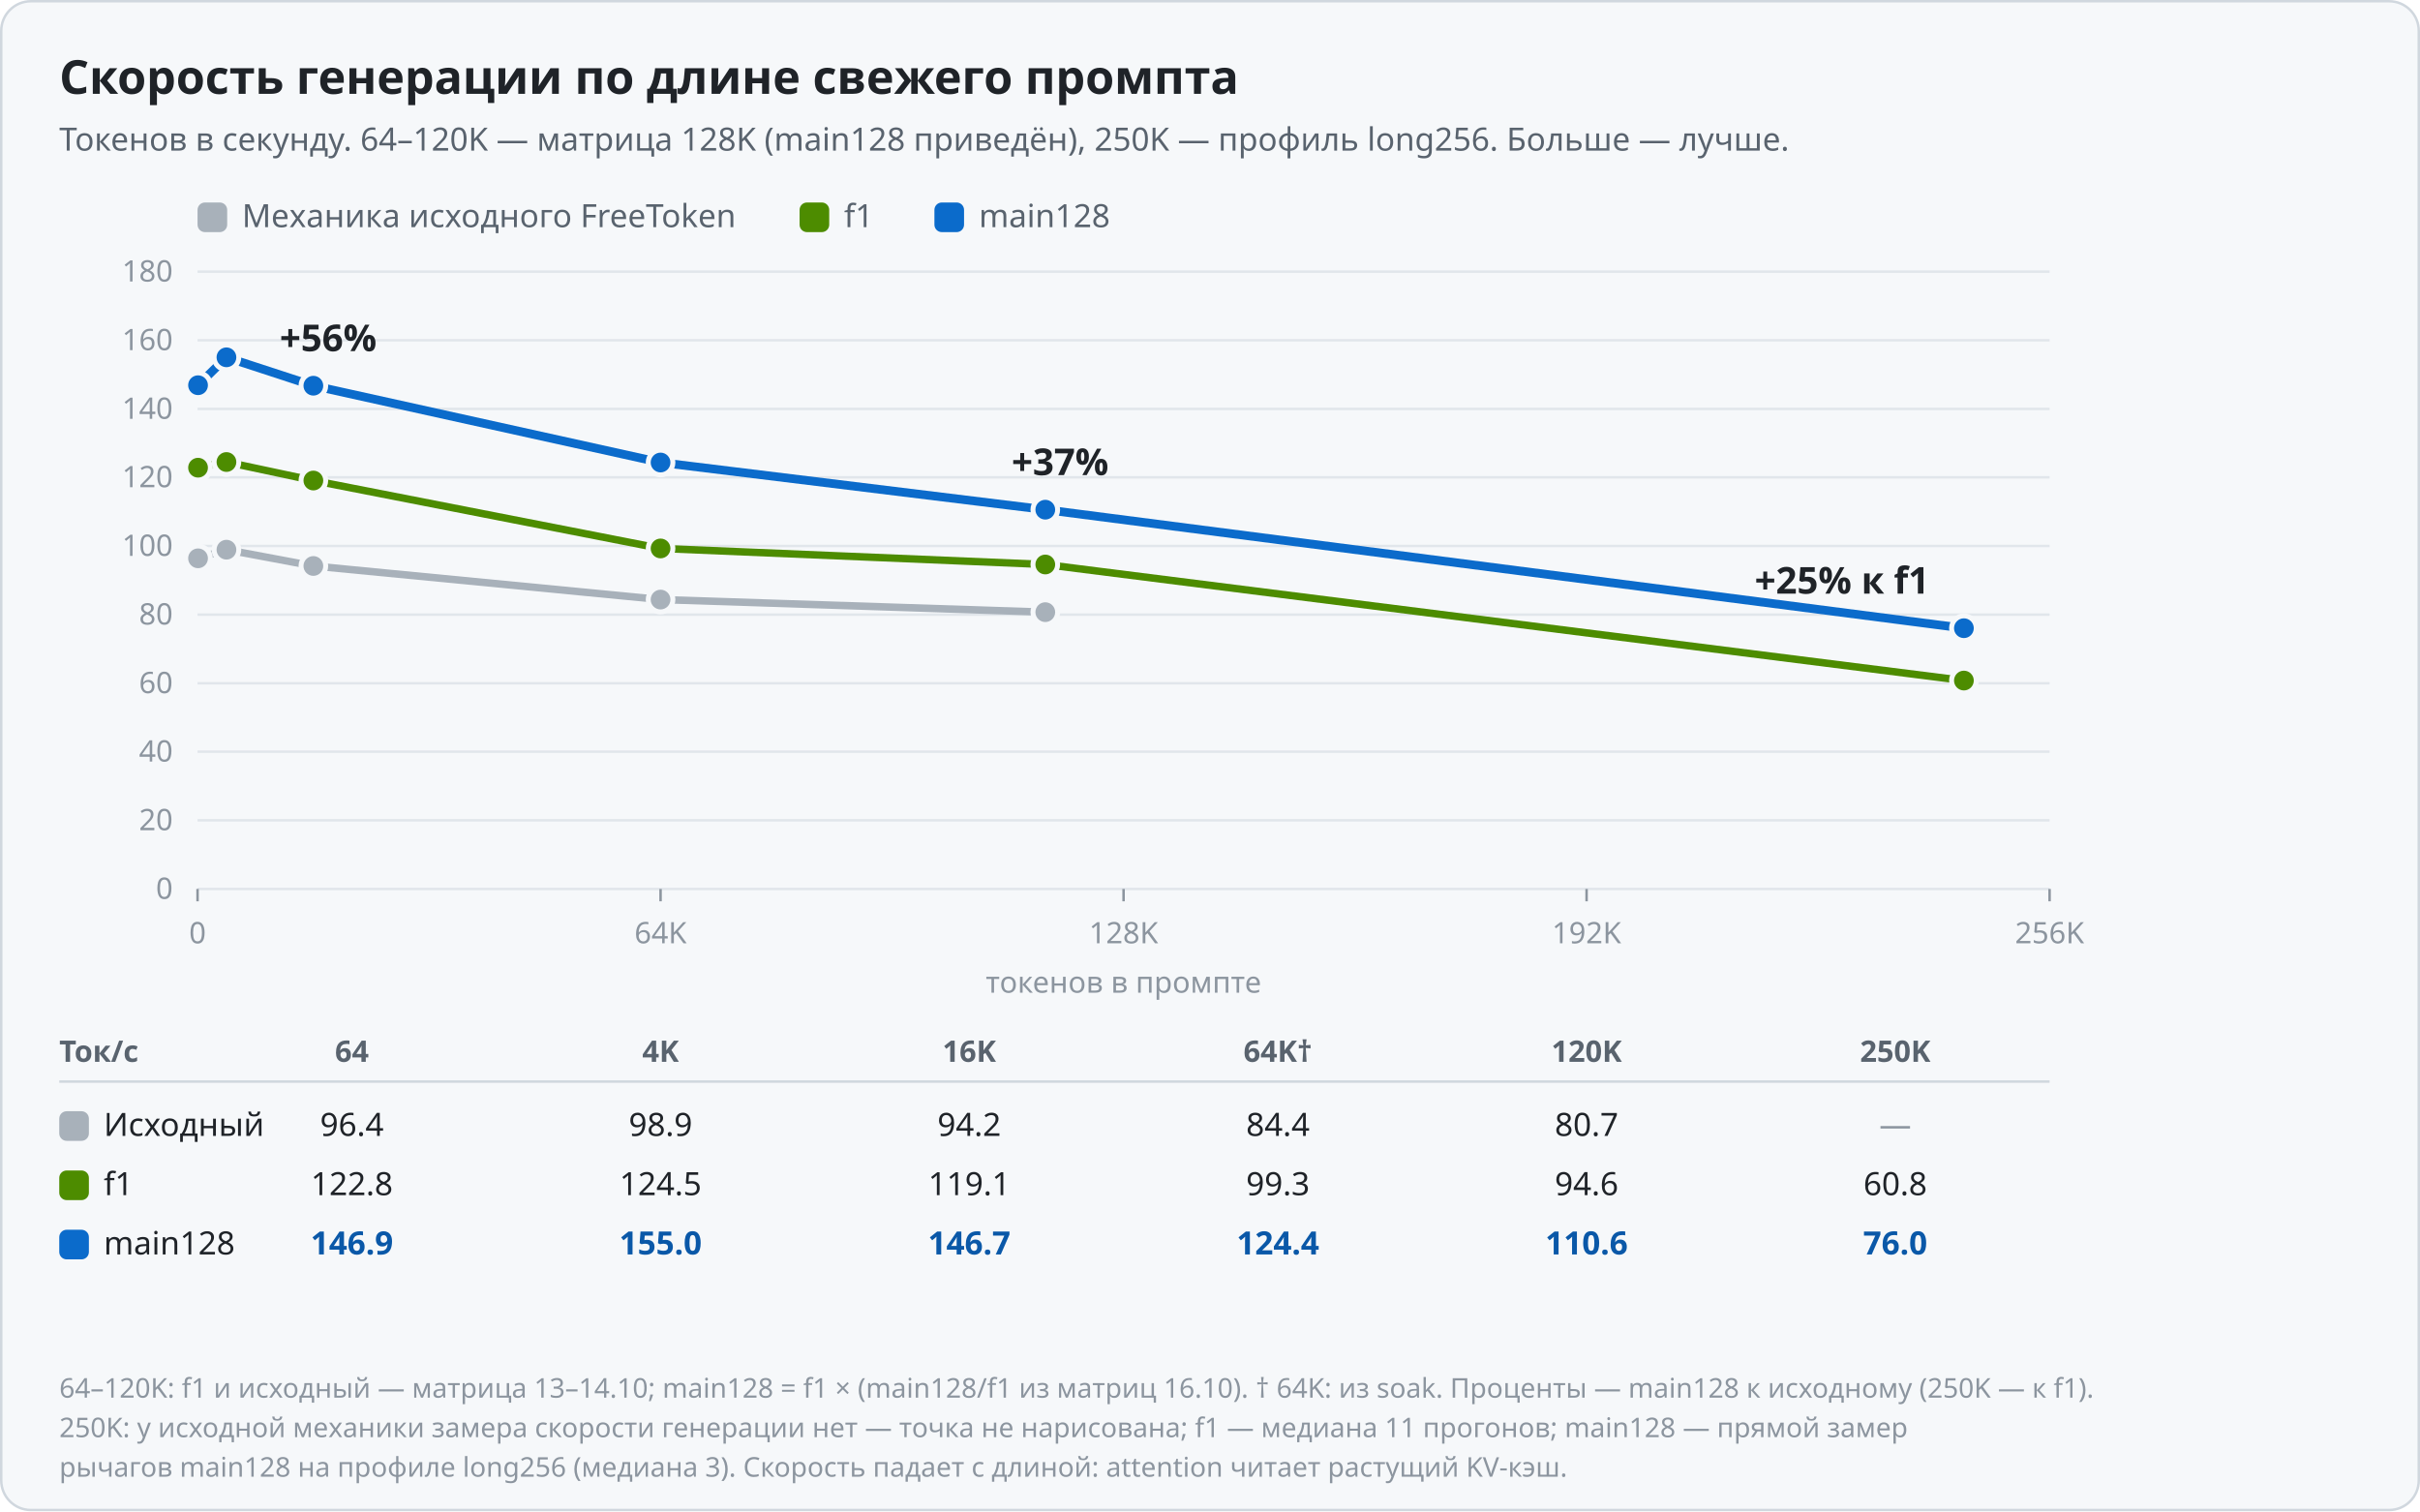
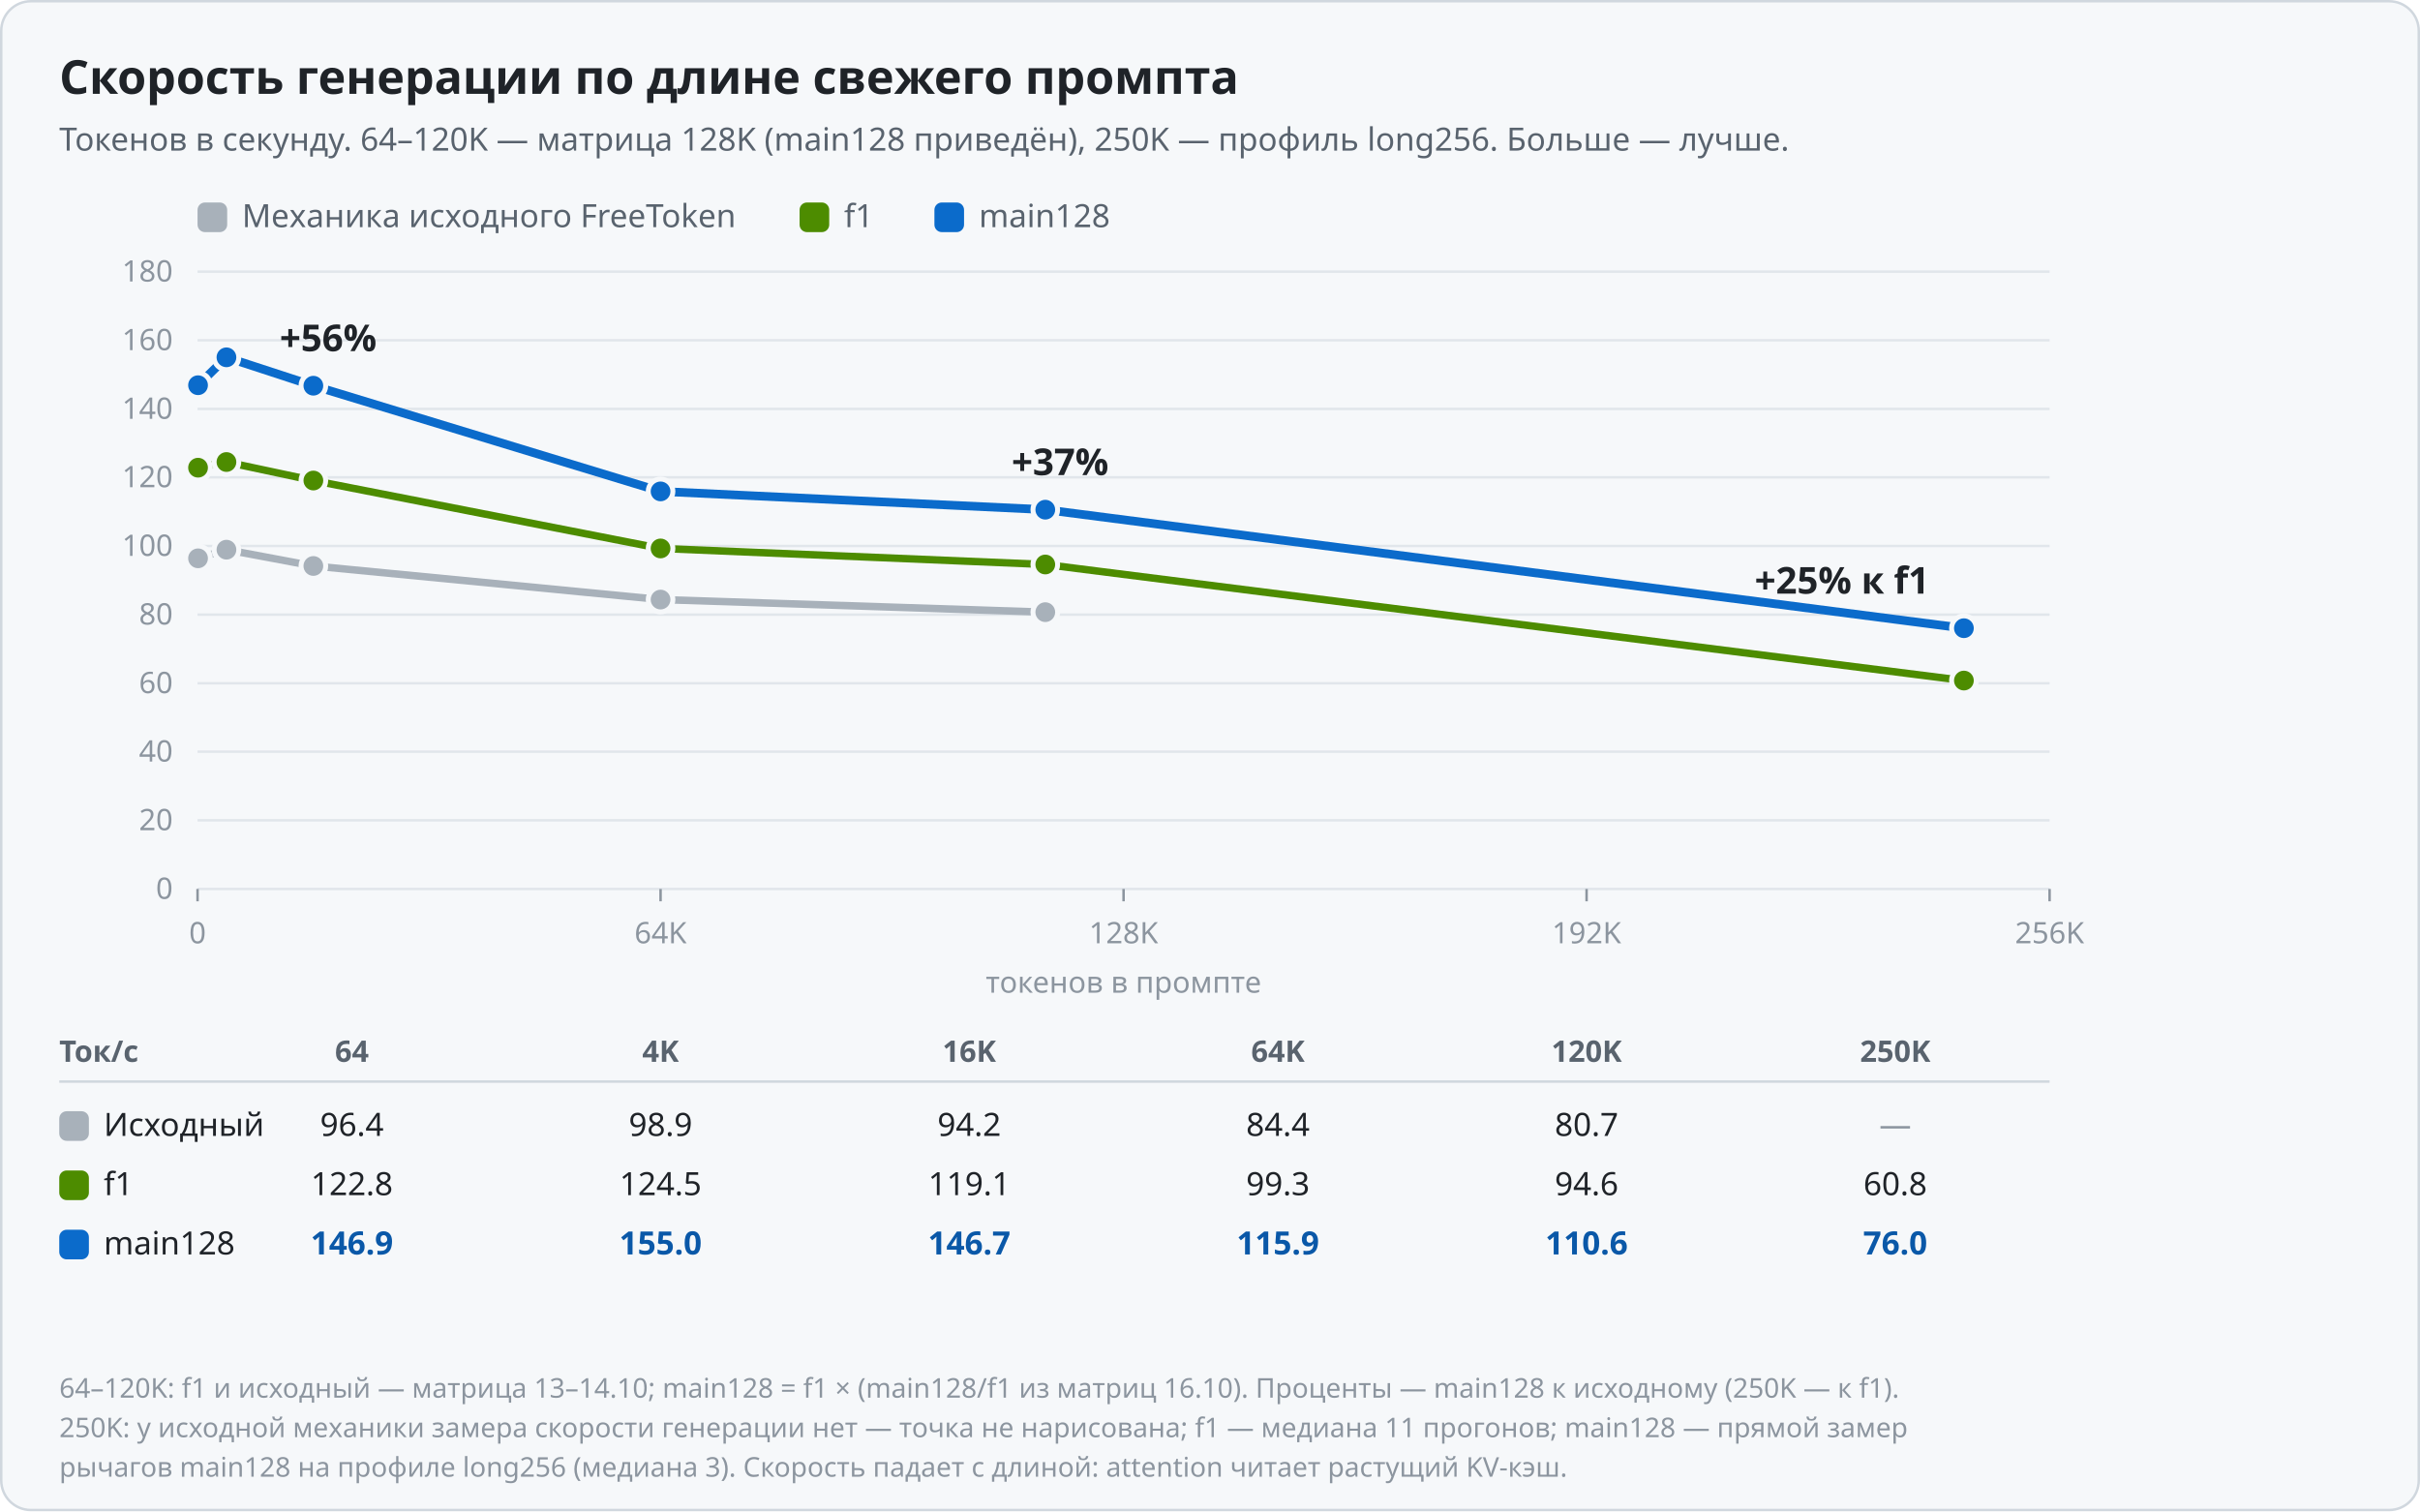
<svg xmlns="http://www.w3.org/2000/svg" width="980" height="612" viewBox="0 0 980 612" font-family="-apple-system,BlinkMacSystemFont,'Segoe UI','Noto Sans',Helvetica,Arial,sans-serif" role="img" aria-label="Скорость генерации по длине свежего промпта">
  <rect x="0.5" y="0.5" width="979" height="611" rx="12" fill="#f6f8fa" stroke="#d0d7de" />
  <text x="24.0" y="38.0" font-size="19" fill="#1f2328" text-anchor="start" font-weight="600">Скорость генерации по длине свежего промпта</text>
  <text x="24.0" y="61.0" font-size="13" fill="#59636e" text-anchor="start">Токенов в секунду. 64–120K — матрица 128K (main128 приведён), 250K — профиль long256. Больше — лучше.</text>
  <line x1="80.0" y1="360.0" x2="830.0" y2="360.0" stroke="#e1e6eb" stroke-width="1" />
  <text x="70.0" y="364.0" font-size="12" fill="#8c959f" text-anchor="end">0</text>
  <line x1="80.0" y1="332.2" x2="830.0" y2="332.2" stroke="#e1e6eb" stroke-width="1" />
  <text x="70.0" y="336.2" font-size="12" fill="#8c959f" text-anchor="end">20</text>
  <line x1="80.0" y1="304.4" x2="830.0" y2="304.4" stroke="#e1e6eb" stroke-width="1" />
  <text x="70.0" y="308.4" font-size="12" fill="#8c959f" text-anchor="end">40</text>
  <line x1="80.0" y1="276.7" x2="830.0" y2="276.7" stroke="#e1e6eb" stroke-width="1" />
  <text x="70.0" y="280.7" font-size="12" fill="#8c959f" text-anchor="end">60</text>
  <line x1="80.0" y1="248.9" x2="830.0" y2="248.9" stroke="#e1e6eb" stroke-width="1" />
  <text x="70.0" y="252.9" font-size="12" fill="#8c959f" text-anchor="end">80</text>
  <line x1="80.0" y1="221.1" x2="830.0" y2="221.1" stroke="#e1e6eb" stroke-width="1" />
  <text x="70.0" y="225.1" font-size="12" fill="#8c959f" text-anchor="end">100</text>
  <line x1="80.0" y1="193.3" x2="830.0" y2="193.3" stroke="#e1e6eb" stroke-width="1" />
  <text x="70.0" y="197.3" font-size="12" fill="#8c959f" text-anchor="end">120</text>
  <line x1="80.0" y1="165.6" x2="830.0" y2="165.6" stroke="#e1e6eb" stroke-width="1" />
  <text x="70.0" y="169.6" font-size="12" fill="#8c959f" text-anchor="end">140</text>
  <line x1="80.0" y1="137.8" x2="830.0" y2="137.8" stroke="#e1e6eb" stroke-width="1" />
  <text x="70.0" y="141.8" font-size="12" fill="#8c959f" text-anchor="end">160</text>
  <line x1="80.0" y1="110.0" x2="830.0" y2="110.0" stroke="#e1e6eb" stroke-width="1" />
  <text x="70.0" y="114.0" font-size="12" fill="#8c959f" text-anchor="end">180</text>
  <line x1="80.0" y1="360.0" x2="80.0" y2="365.0" stroke="#8c959f" stroke-width="1" />
  <text x="80.0" y="382.0" font-size="12" fill="#8c959f" text-anchor="middle">0</text>
  <line x1="267.5" y1="360.0" x2="267.5" y2="365.0" stroke="#8c959f" stroke-width="1" />
  <text x="267.5" y="382.0" font-size="12" fill="#8c959f" text-anchor="middle">64K</text>
  <line x1="455.0" y1="360.0" x2="455.0" y2="365.0" stroke="#8c959f" stroke-width="1" />
  <text x="455.0" y="382.0" font-size="12" fill="#8c959f" text-anchor="middle">128K</text>
  <line x1="642.5" y1="360.0" x2="642.5" y2="365.0" stroke="#8c959f" stroke-width="1" />
  <text x="642.5" y="382.0" font-size="12" fill="#8c959f" text-anchor="middle">192K</text>
  <line x1="830.0" y1="360.0" x2="830.0" y2="365.0" stroke="#8c959f" stroke-width="1" />
  <text x="830.0" y="382.0" font-size="12" fill="#8c959f" text-anchor="middle">256K</text>
  <text x="455.0" y="402.0" font-size="12" fill="#8c959f" text-anchor="middle">токенов в промпте</text>
  <rect x="80.0" y="82.0" width="12.0" height="12.0" rx="3" fill="#a8b1ba" />
  <text x="98.0" y="92.0" font-size="13" fill="#59636e" text-anchor="start">Механика исходного FreeToken</text>
  <rect x="323.8" y="82.0" width="12.0" height="12.0" rx="3" fill="#4d8c00" />
  <text x="341.8" y="92.0" font-size="13" fill="#59636e" text-anchor="start">f1</text>
  <rect x="378.4" y="82.0" width="12.0" height="12.0" rx="3" fill="#0b6bcb" />
  <text x="396.4" y="92.0" font-size="13" fill="#59636e" text-anchor="start">main128</text>
  <polyline points="80.2,226.1 91.7,222.6 126.9,229.2 267.5,242.8 423.3,247.9" fill="none" stroke="#a8b1ba" stroke-width="3" stroke-linejoin="round" stroke-linecap="round" />
  <circle cx="80.2" cy="226.1" r="5" fill="#a8b1ba" stroke="#f6f8fa" stroke-width="2" />
  <circle cx="91.7" cy="222.6" r="5" fill="#a8b1ba" stroke="#f6f8fa" stroke-width="2" />
  <circle cx="126.9" cy="229.2" r="5" fill="#a8b1ba" stroke="#f6f8fa" stroke-width="2" />
  <circle cx="267.5" cy="242.8" r="5" fill="#a8b1ba" stroke="#f6f8fa" stroke-width="2" />
  <circle cx="423.3" cy="247.9" r="5" fill="#a8b1ba" stroke="#f6f8fa" stroke-width="2" />
  <polyline points="80.2,189.4 91.7,187.1 126.9,194.6 267.5,222.1 423.3,228.6 795.3,275.6" fill="none" stroke="#4d8c00" stroke-width="3" stroke-linejoin="round" stroke-linecap="round" />
  <circle cx="80.2" cy="189.4" r="5" fill="#4d8c00" stroke="#f6f8fa" stroke-width="2" />
  <circle cx="91.7" cy="187.1" r="5" fill="#4d8c00" stroke="#f6f8fa" stroke-width="2" />
  <circle cx="126.9" cy="194.6" r="5" fill="#4d8c00" stroke="#f6f8fa" stroke-width="2" />
  <circle cx="267.5" cy="222.1" r="5" fill="#4d8c00" stroke="#f6f8fa" stroke-width="2" />
  <circle cx="423.3" cy="228.6" r="5" fill="#4d8c00" stroke="#f6f8fa" stroke-width="2" />
  <circle cx="795.3" cy="275.6" r="5" fill="#4d8c00" stroke="#f6f8fa" stroke-width="2" />
-   <polyline points="80.2,156.0 91.7,144.7 126.9,156.2 267.5,187.3 423.3,206.4 795.3,254.4" fill="none" stroke="#0b6bcb" stroke-width="3.5" stroke-linejoin="round" stroke-linecap="round" />
+   <polyline points="80.2,156.0 91.7,144.7 126.9,156.2 267.5,199.0 423.3,206.4 795.3,254.4" fill="none" stroke="#0b6bcb" stroke-width="3.5" stroke-linejoin="round" stroke-linecap="round" />
  <circle cx="80.2" cy="156.0" r="5" fill="#0b6bcb" stroke="#f6f8fa" stroke-width="2" />
  <circle cx="91.7" cy="144.7" r="5" fill="#0b6bcb" stroke="#f6f8fa" stroke-width="2" />
  <circle cx="126.9" cy="156.2" r="5" fill="#0b6bcb" stroke="#f6f8fa" stroke-width="2" />
-   <circle cx="267.5" cy="187.3" r="5" fill="#0b6bcb" stroke="#f6f8fa" stroke-width="2" />
+   <circle cx="267.5" cy="199.0" r="5" fill="#0b6bcb" stroke="#f6f8fa" stroke-width="2" />
  <circle cx="423.3" cy="206.4" r="5" fill="#0b6bcb" stroke="#f6f8fa" stroke-width="2" />
  <circle cx="795.3" cy="254.4" r="5" fill="#0b6bcb" stroke="#f6f8fa" stroke-width="2" />
  <text x="132.9" y="142.2" font-size="15" fill="#1f2328" text-anchor="middle" font-weight="700">+56%</text>
  <text x="429.3" y="192.4" font-size="15" fill="#1f2328" text-anchor="middle" font-weight="700">+37%</text>
  <text x="781.3" y="240.4" font-size="15" fill="#1f2328" text-anchor="end" font-weight="700">+25% к f1</text>
  <text x="24.0" y="430.0" font-size="12" fill="#59636e" text-anchor="start" font-weight="600">Ток/с</text>
  <text x="142.5" y="430.0" font-size="12" fill="#59636e" text-anchor="middle" font-weight="600">64</text>
  <text x="267.5" y="430.0" font-size="12" fill="#59636e" text-anchor="middle" font-weight="600">4K</text>
  <text x="392.5" y="430.0" font-size="12" fill="#59636e" text-anchor="middle" font-weight="600">16K</text>
-   <text x="517.5" y="430.0" font-size="12" fill="#59636e" text-anchor="middle" font-weight="600">64K†</text>
+   <text x="517.5" y="430.0" font-size="12" fill="#59636e" text-anchor="middle" font-weight="600">64K</text>
  <text x="642.5" y="430.0" font-size="12" fill="#59636e" text-anchor="middle" font-weight="600">120K</text>
  <text x="767.5" y="430.0" font-size="12" fill="#59636e" text-anchor="middle" font-weight="600">250K</text>
  <line x1="24.0" y1="438.0" x2="830.0" y2="438.0" stroke="#d0d7de" stroke-width="1" />
  <rect x="24.0" y="450.0" width="12.0" height="12.0" rx="3" fill="#a8b1ba" />
  <text x="42.0" y="460.0" font-size="13" fill="#1f2328" text-anchor="start">Исходный</text>
  <text x="142.5" y="460.0" font-size="13" fill="#1f2328" text-anchor="middle">96.4</text>
  <text x="267.5" y="460.0" font-size="13" fill="#1f2328" text-anchor="middle">98.9</text>
  <text x="392.5" y="460.0" font-size="13" fill="#1f2328" text-anchor="middle">94.2</text>
  <text x="517.5" y="460.0" font-size="13" fill="#1f2328" text-anchor="middle">84.4</text>
  <text x="642.5" y="460.0" font-size="13" fill="#1f2328" text-anchor="middle">80.7</text>
  <text x="767.5" y="460.0" font-size="13" fill="#8c959f" text-anchor="middle">—</text>
  <rect x="24.0" y="474.0" width="12.0" height="12.0" rx="3" fill="#4d8c00" />
  <text x="42.0" y="484.0" font-size="13" fill="#1f2328" text-anchor="start">f1</text>
  <text x="142.5" y="484.0" font-size="13" fill="#1f2328" text-anchor="middle">122.8</text>
  <text x="267.5" y="484.0" font-size="13" fill="#1f2328" text-anchor="middle">124.5</text>
  <text x="392.5" y="484.0" font-size="13" fill="#1f2328" text-anchor="middle">119.1</text>
  <text x="517.5" y="484.0" font-size="13" fill="#1f2328" text-anchor="middle">99.3</text>
  <text x="642.5" y="484.0" font-size="13" fill="#1f2328" text-anchor="middle">94.6</text>
  <text x="767.5" y="484.0" font-size="13" fill="#1f2328" text-anchor="middle">60.8</text>
  <rect x="24.0" y="498.0" width="12.0" height="12.0" rx="3" fill="#0b6bcb" />
  <text x="42.0" y="508.0" font-size="13" fill="#1f2328" text-anchor="start">main128</text>
  <text x="142.5" y="508.0" font-size="13" fill="#0a58a8" text-anchor="middle" font-weight="600">146.9</text>
  <text x="267.5" y="508.0" font-size="13" fill="#0a58a8" text-anchor="middle" font-weight="600">155.0</text>
  <text x="392.5" y="508.0" font-size="13" fill="#0a58a8" text-anchor="middle" font-weight="600">146.7</text>
-   <text x="517.5" y="508.0" font-size="13" fill="#0a58a8" text-anchor="middle" font-weight="600">124.4</text>
+   <text x="517.5" y="508.0" font-size="13" fill="#0a58a8" text-anchor="middle" font-weight="600">115.9</text>
  <text x="642.5" y="508.0" font-size="13" fill="#0a58a8" text-anchor="middle" font-weight="600">110.6</text>
  <text x="767.5" y="508.0" font-size="13" fill="#0a58a8" text-anchor="middle" font-weight="600">76.0</text>
-   <text x="24.0" y="566.0" font-size="11" fill="#8c959f" text-anchor="start">64–120K: f1 и исходный — матрица 13–14.10; main128 = f1 × (main128/f1 из матриц 16.10). † 64K: из soak. Проценты — main128 к исходному (250K — к f1).</text>
+   <text x="24.0" y="566.0" font-size="11" fill="#8c959f" text-anchor="start">64–120K: f1 и исходный — матрица 13–14.10; main128 = f1 × (main128/f1 из матриц 16.10). Проценты — main128 к исходному (250K — к f1).</text>
  <text x="24.0" y="582.0" font-size="11" fill="#8c959f" text-anchor="start">250K: у исходной механики замера скорости генерации нет — точка не нарисована; f1 — медиана 11 прогонов; main128 — прямой замер</text>
  <text x="24.0" y="598.0" font-size="11" fill="#8c959f" text-anchor="start">рычагов main128 на профиле long256 (медиана 3). Скорость падает с длиной: attention читает растущий KV-кэш.</text>
</svg>
